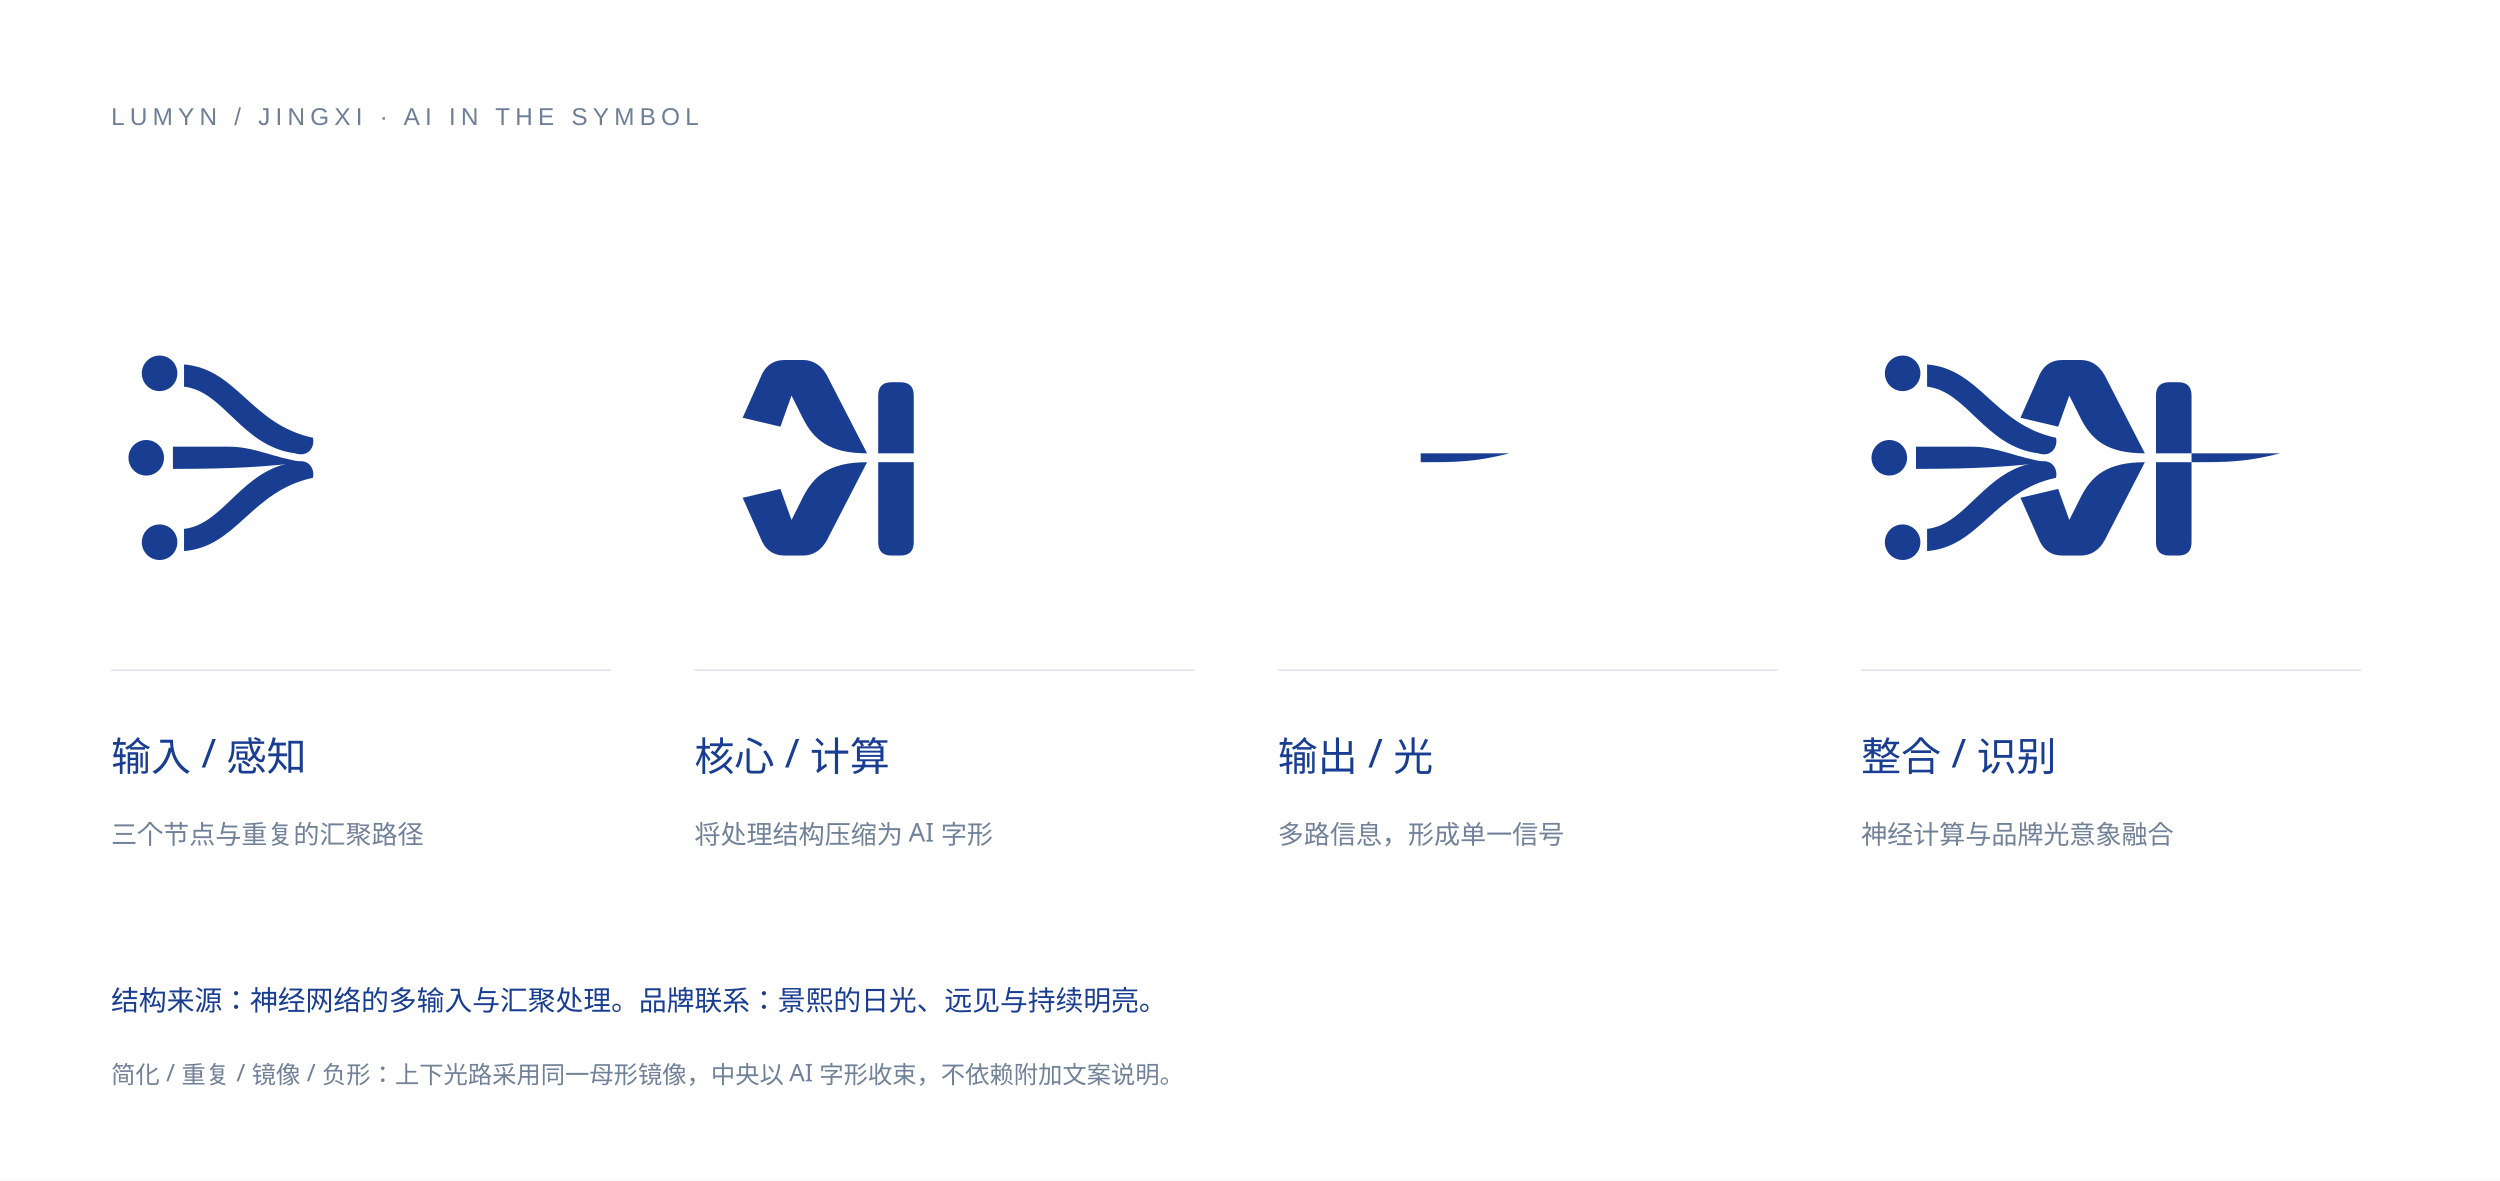
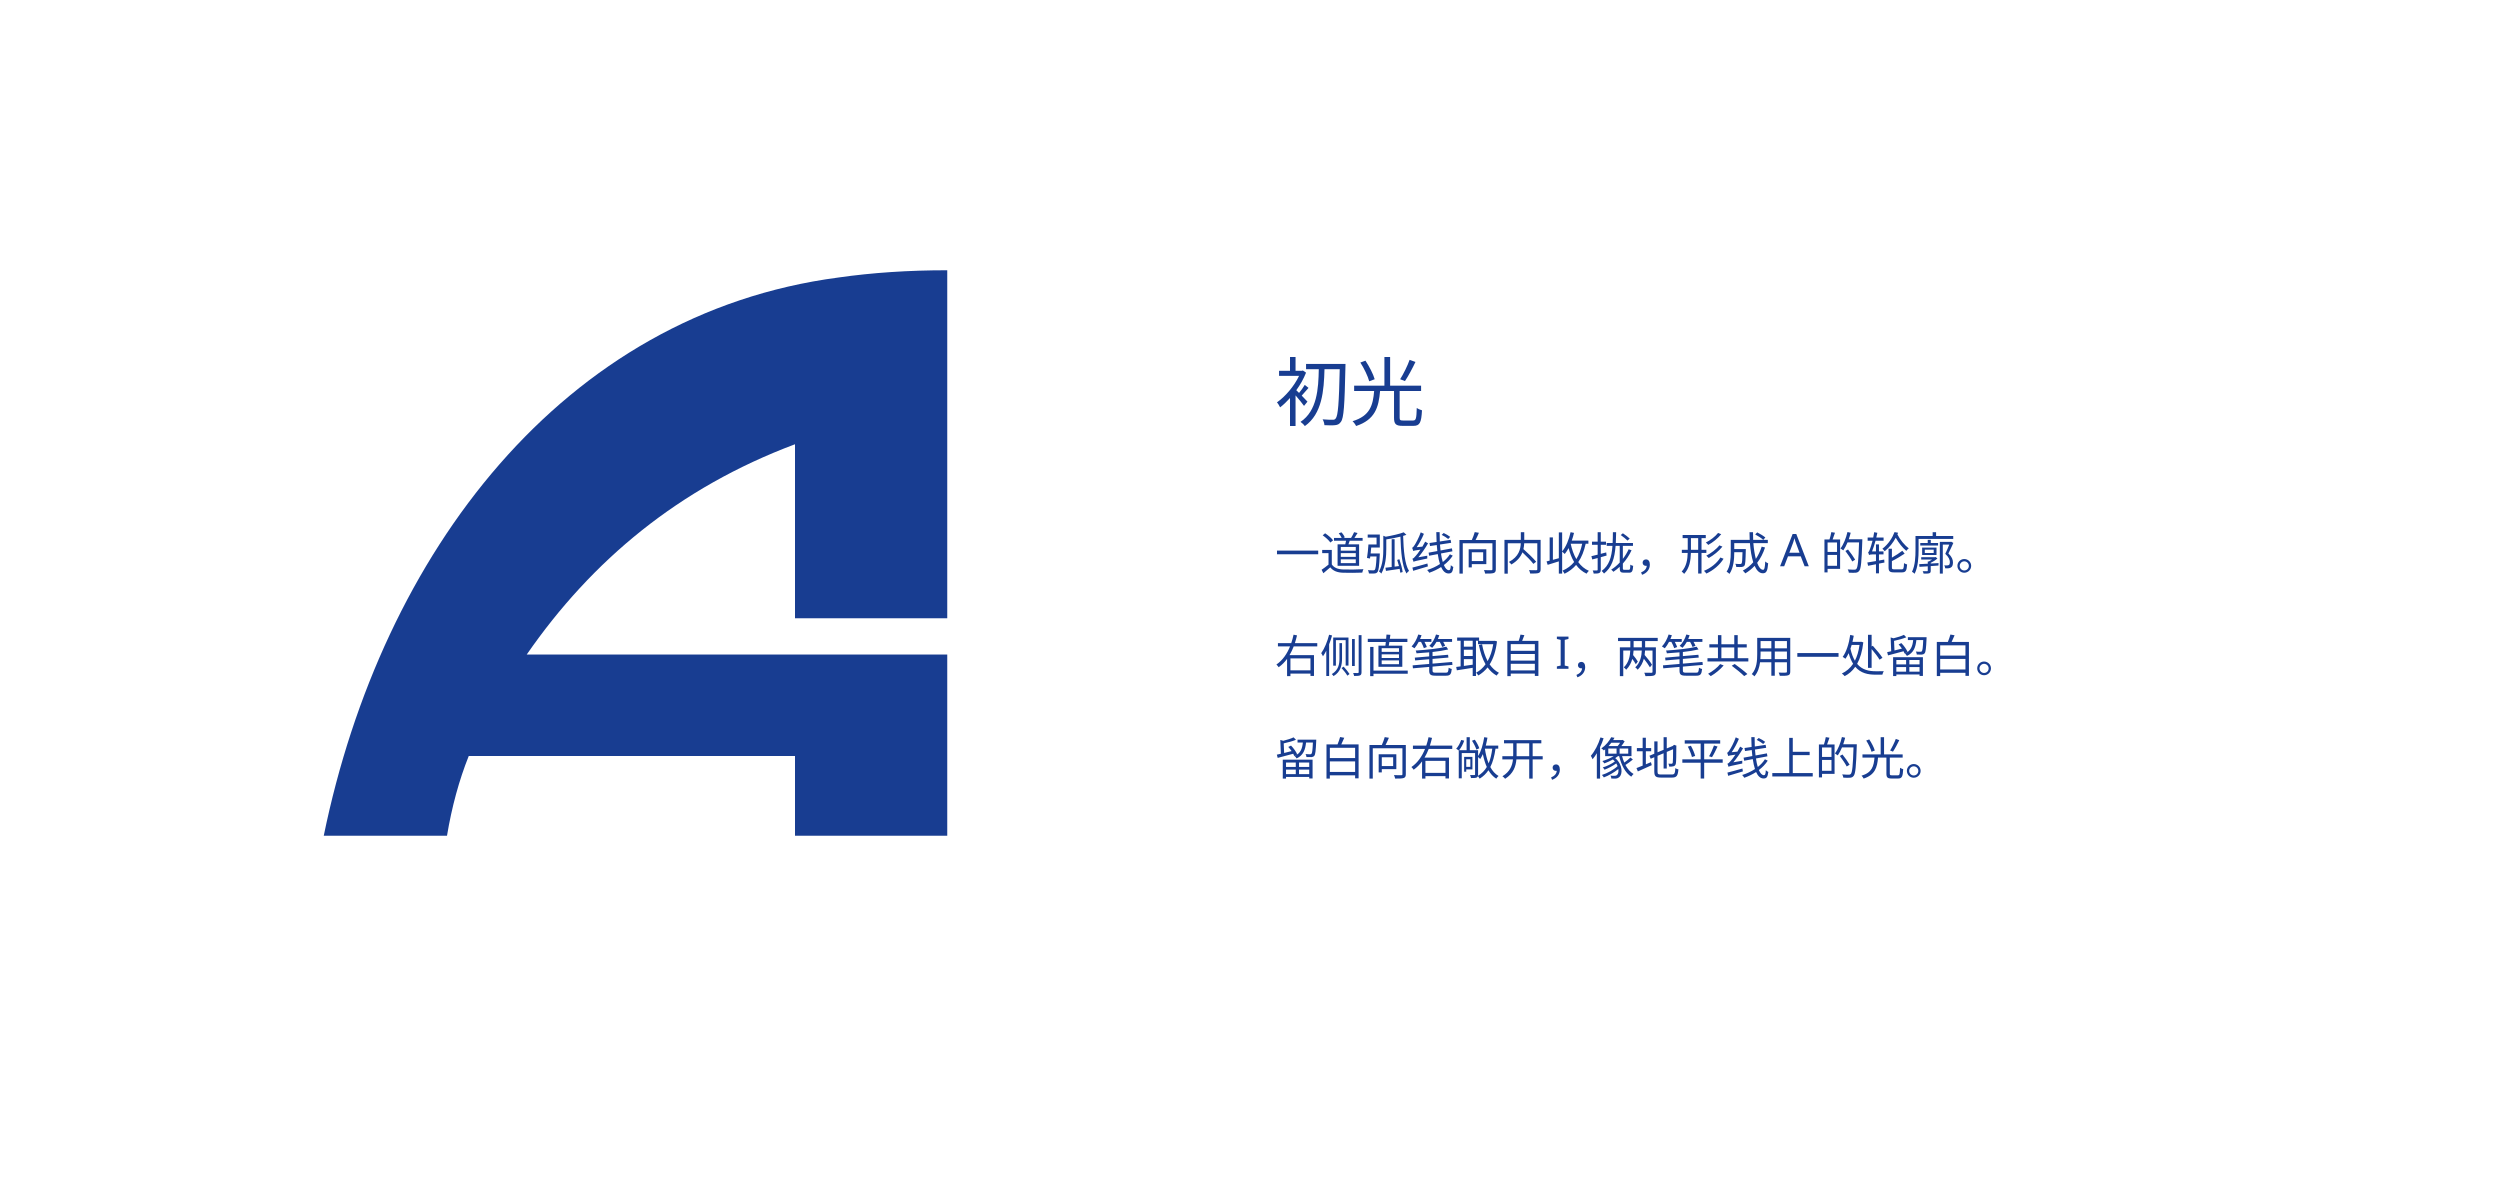
- <svg xmlns="http://www.w3.org/2000/svg" viewBox="0 0 1440 680" role="img">
-   <rect width="1440" height="680" fill="white" />
-   <text x="64" y="72" font-family="Arial,sans-serif" font-size="14" fill="#6D7E96" letter-spacing="3">LUMYN / JINGXI · AI IN THE SYMBOL</text>
-   <g transform="translate(74 192) scale(1.28)">
-     <g fill="#183D91">
-       <circle cx="14" cy="18" r="8" />
-       <circle cx="8" cy="56" r="8" />
-       <circle cx="14" cy="94" r="8" />
-       <path d="M25 14C49 16 55 41 83 47C84 51 81 56 75 54C51 51 43 26 25 24Z" />
-       <path d="M25 14C49 16 55 41 83 47C84 51 81 56 75 54C51 51 43 26 25 24Z" transform="translate(0 112) scale(1 -1)" />
-       <path d="M20 51H45C57 51 65 56 79 58C62 60 48 61 20 61Z" />
-     </g>
+ <svg xmlns="http://www.w3.org/2000/svg" viewBox="0 0 1000 480" role="img">
+   <rect width="1000" height="480" fill="white" />
+   <g transform="translate(115 82) scale(2.9)">
+     <path fill="#183D91" d="M5 87C13 48 38 15 76 10Q83 9 91 9V57H70V33C54 39 42 49 33 62H91V87H70V76H25Q23 81 22 87Z" />
  </g>
-   <g transform="translate(342 192) scale(1.28)">
-     <g fill="#183D91">
-       <path d="M67 38L75 20Q78 12 86 12H94Q102 12 106 21L123 54C106 54 99 48 94 38L89 28L84 42Z" />
-       <path d="M67 38L75 20Q78 12 86 12H94Q102 12 106 21L123 54C106 54 99 48 94 38L89 28L84 42Z" transform="translate(0 112) scale(1 -1)" />
-       <path d="M128 54V28Q128 22 134 22H138Q144 22 144 28V54ZM128 58H144V94Q144 100 138 100H134Q128 100 128 94Z" />
-     </g>
+   <g fill="#183D91" font-family="PingFang SC, sans-serif">
+     <text x="510" y="168" font-size="30">初光</text>
+     <text x="510" y="228" font-size="18">一道弧线向内收拢，形成 A 的轮廓。</text>
+     <text x="510" y="269" font-size="18">右侧直笔取自 I，两笔共用一处留白。</text>
+     <text x="510" y="310" font-size="18">留白向右敞开，像地平线上的光。</text>
  </g>
-   <g transform="translate(634 192) scale(1.28)">
-     <path fill="#183D91" d="M144 54H184C168 58 160 58 144 58Z" />
-   </g>
-   <g transform="translate(1078 192) scale(1.28)">
-     <g fill="#183D91">
-       <circle cx="14" cy="18" r="8" />
-       <circle cx="8" cy="56" r="8" />
-       <circle cx="14" cy="94" r="8" />
-       <path d="M25 14C49 16 55 41 83 47C84 51 81 56 75 54C51 51 43 26 25 24Z" />
-       <path d="M25 14C49 16 55 41 83 47C84 51 81 56 75 54C51 51 43 26 25 24Z" transform="translate(0 112) scale(1 -1)" />
-       <path d="M20 51H45C57 51 65 56 79 58C62 60 48 61 20 61Z" />
-     </g>
-     <g fill="#183D91">
-       <path d="M67 38L75 20Q78 12 86 12H94Q102 12 106 21L123 54C106 54 99 48 94 38L89 28L84 42Z" />
-       <path d="M67 38L75 20Q78 12 86 12H94Q102 12 106 21L123 54C106 54 99 48 94 38L89 28L84 42Z" transform="translate(0 112) scale(1 -1)" />
-       <path d="M128 54V28Q128 22 134 22H138Q144 22 144 28V54ZM128 58H144V94Q144 100 138 100H134Q128 100 128 94Z" />
-     </g>
-     <path fill="#183D91" d="M144 54H184C168 58 160 58 144 58Z" />
-   </g>
-   <path d="M64 386h288" stroke="#DFE6F0" />
-   <text x="64" y="444" font-family="PingFang SC,sans-serif" font-size="23" fill="#183D91">输入 / 感知</text>
-   <text x="64" y="486" font-family="PingFang SC,sans-serif" font-size="15" fill="#718198">三个节点与重复的汇聚路径</text>
-   <path d="M400 386h288" stroke="#DFE6F0" />
-   <text x="400" y="444" font-family="PingFang SC,sans-serif" font-size="23" fill="#183D91">核心 / 计算</text>
-   <text x="400" y="486" font-family="PingFang SC,sans-serif" font-size="15" fill="#718198">将处理结构压缩为 AI 字形</text>
-   <path d="M736 386h288" stroke="#DFE6F0" />
-   <text x="736" y="444" font-family="PingFang SC,sans-serif" font-size="23" fill="#183D91">输出 / 光</text>
-   <text x="736" y="486" font-family="PingFang SC,sans-serif" font-size="15" fill="#718198">多路信息，形成单一信号</text>
-   <path d="M1072 386h288" stroke="#DFE6F0" />
-   <text x="1072" y="444" font-family="PingFang SC,sans-serif" font-size="23" fill="#183D91">整合 / 识别</text>
-   <text x="1072" y="486" font-family="PingFang SC,sans-serif" font-size="15" fill="#718198">神经计算与品牌光意象融合</text>
-   <text x="64" y="582" font-family="PingFang SC,sans-serif" font-size="16" fill="#183D91">结构来源：神经网络的多输入与汇聚处理。品牌联系：景熙的日光、远见与持续明亮。</text>
-   <text x="64" y="624" font-family="PingFang SC,sans-serif" font-size="14" fill="#718198">简化 / 重复 / 镜像 / 负形：上下光路采用同一母形镜像，中央以 AI 字形收束，不依赖附加文案说明。</text>
</svg>
